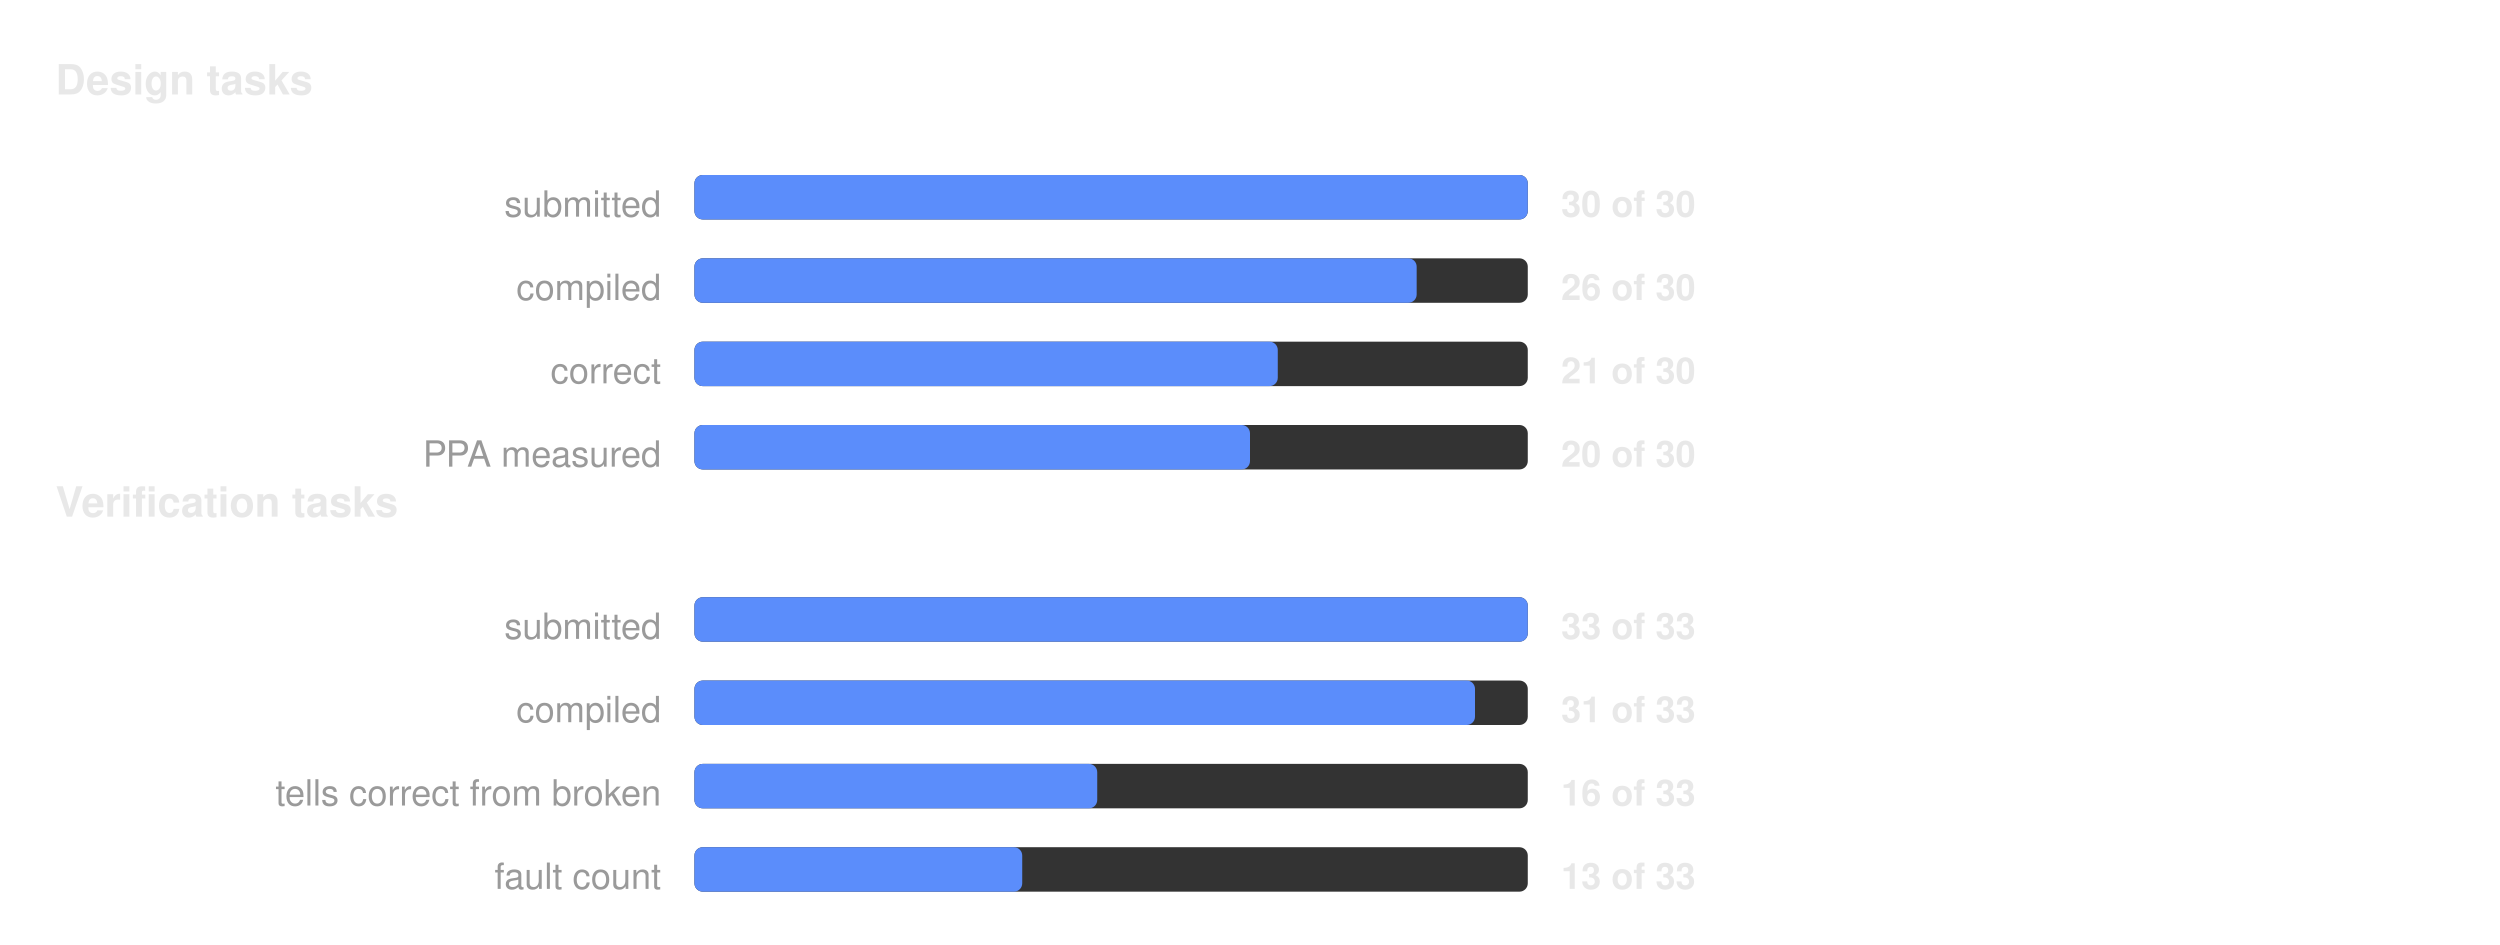
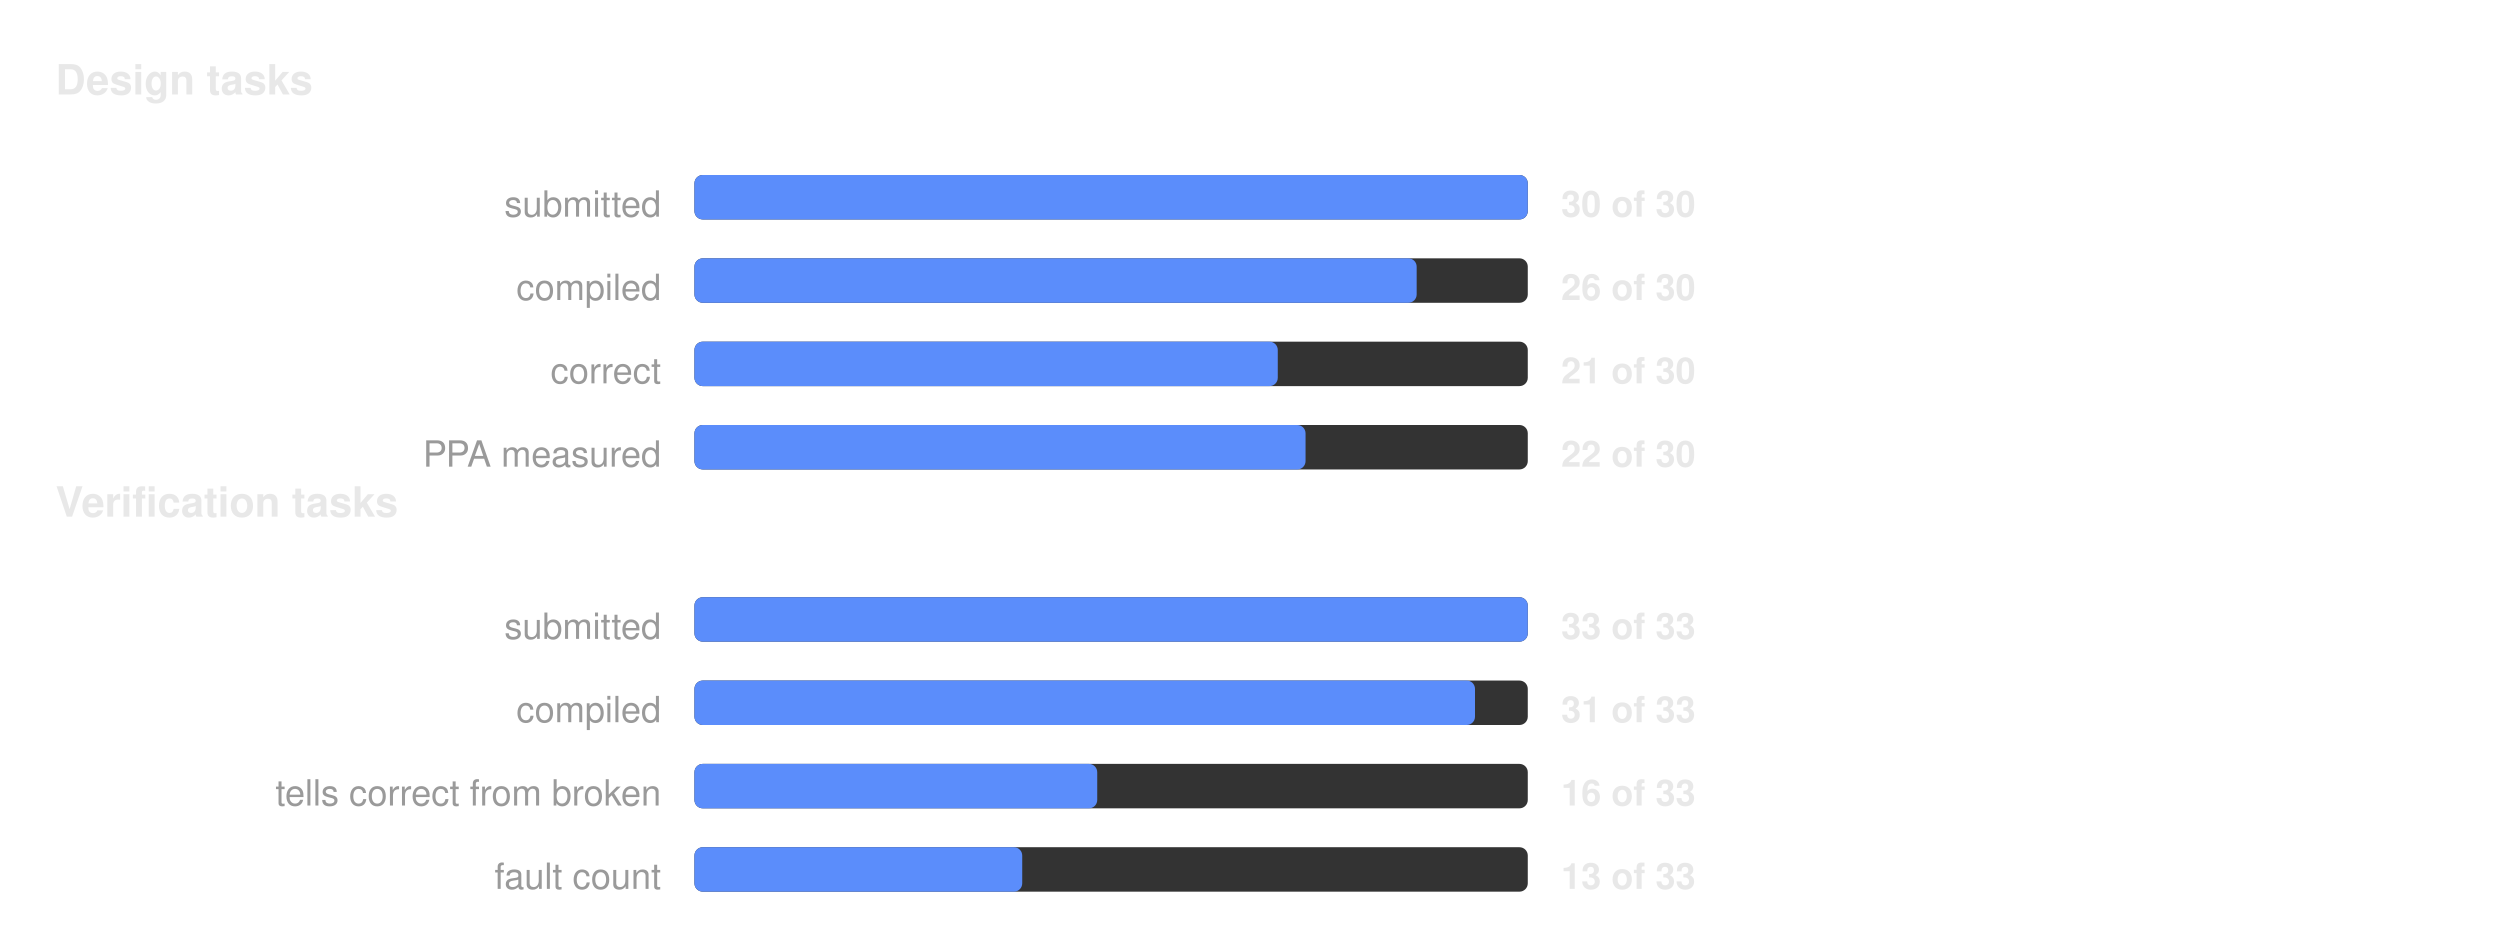
<svg xmlns="http://www.w3.org/2000/svg" viewBox="0 0 900 340" font-family="-apple-system,BlinkMacSystemFont,Segoe UI,Helvetica,Arial,sans-serif">
  <rect width="900" height="340" fill="none" />
  <text x="20" y="34" fill="#e8e8e8" font-size="15" font-weight="600">Design tasks</text>
  <text x="238" y="78" fill="#9a9a9a" font-size="13" text-anchor="end">submitted</text>
  <rect x="250" y="63" width="300" height="16" rx="3" fill="#333" />
  <rect x="250" y="63" width="300" height="16" rx="3" fill="#5b8dfb" />
  <text x="562" y="78" fill="#e8e8e8" font-size="13" font-weight="600">30 of 30</text>
  <text x="238" y="108" fill="#9a9a9a" font-size="13" text-anchor="end">compiled</text>
  <rect x="250" y="93" width="300" height="16" rx="3" fill="#333" />
  <rect x="250" y="93" width="260" height="16" rx="3" fill="#5b8dfb" />
  <text x="562" y="108" fill="#e8e8e8" font-size="13" font-weight="600">26 of 30</text>
  <text x="238" y="138" fill="#9a9a9a" font-size="13" text-anchor="end">correct</text>
  <rect x="250" y="123" width="300" height="16" rx="3" fill="#333" />
  <rect x="250" y="123" width="210" height="16" rx="3" fill="#5b8dfb" />
  <text x="562" y="138" fill="#e8e8e8" font-size="13" font-weight="600">21 of 30</text>
  <text x="238" y="168" fill="#9a9a9a" font-size="13" text-anchor="end">PPA measured</text>
  <rect x="250" y="153" width="300" height="16" rx="3" fill="#333" />
-   <rect x="250" y="153" width="200" height="16" rx="3" fill="#5b8dfb" />
-   <text x="562" y="168" fill="#e8e8e8" font-size="13" font-weight="600">20 of 30</text>
+   <rect x="250" y="153" width="220" height="16" rx="3" fill="#5b8dfb" />
+   <text x="562" y="168" fill="#e8e8e8" font-size="13" font-weight="600">22 of 30</text>
  <text x="20" y="186" fill="#e8e8e8" font-size="15" font-weight="600">Verification tasks</text>
  <text x="238" y="230" fill="#9a9a9a" font-size="13" text-anchor="end">submitted</text>
  <rect x="250" y="215" width="300" height="16" rx="3" fill="#333" />
  <rect x="250" y="215" width="300" height="16" rx="3" fill="#5b8dfb" />
  <text x="562" y="230" fill="#e8e8e8" font-size="13" font-weight="600">33 of 33</text>
  <text x="238" y="260" fill="#9a9a9a" font-size="13" text-anchor="end">compiled</text>
  <rect x="250" y="245" width="300" height="16" rx="3" fill="#333" />
  <rect x="250" y="245" width="281" height="16" rx="3" fill="#5b8dfb" />
  <text x="562" y="260" fill="#e8e8e8" font-size="13" font-weight="600">31 of 33</text>
  <text x="238" y="290" fill="#9a9a9a" font-size="13" text-anchor="end">tells correct from broken</text>
  <rect x="250" y="275" width="300" height="16" rx="3" fill="#333" />
  <rect x="250" y="275" width="145" height="16" rx="3" fill="#5b8dfb" />
  <text x="562" y="290" fill="#e8e8e8" font-size="13" font-weight="600">16 of 33</text>
  <text x="238" y="320" fill="#9a9a9a" font-size="13" text-anchor="end">fault count</text>
  <rect x="250" y="305" width="300" height="16" rx="3" fill="#333" />
  <rect x="250" y="305" width="118" height="16" rx="3" fill="#5b8dfb" />
  <text x="562" y="320" fill="#e8e8e8" font-size="13" font-weight="600">13 of 33</text>
</svg>
